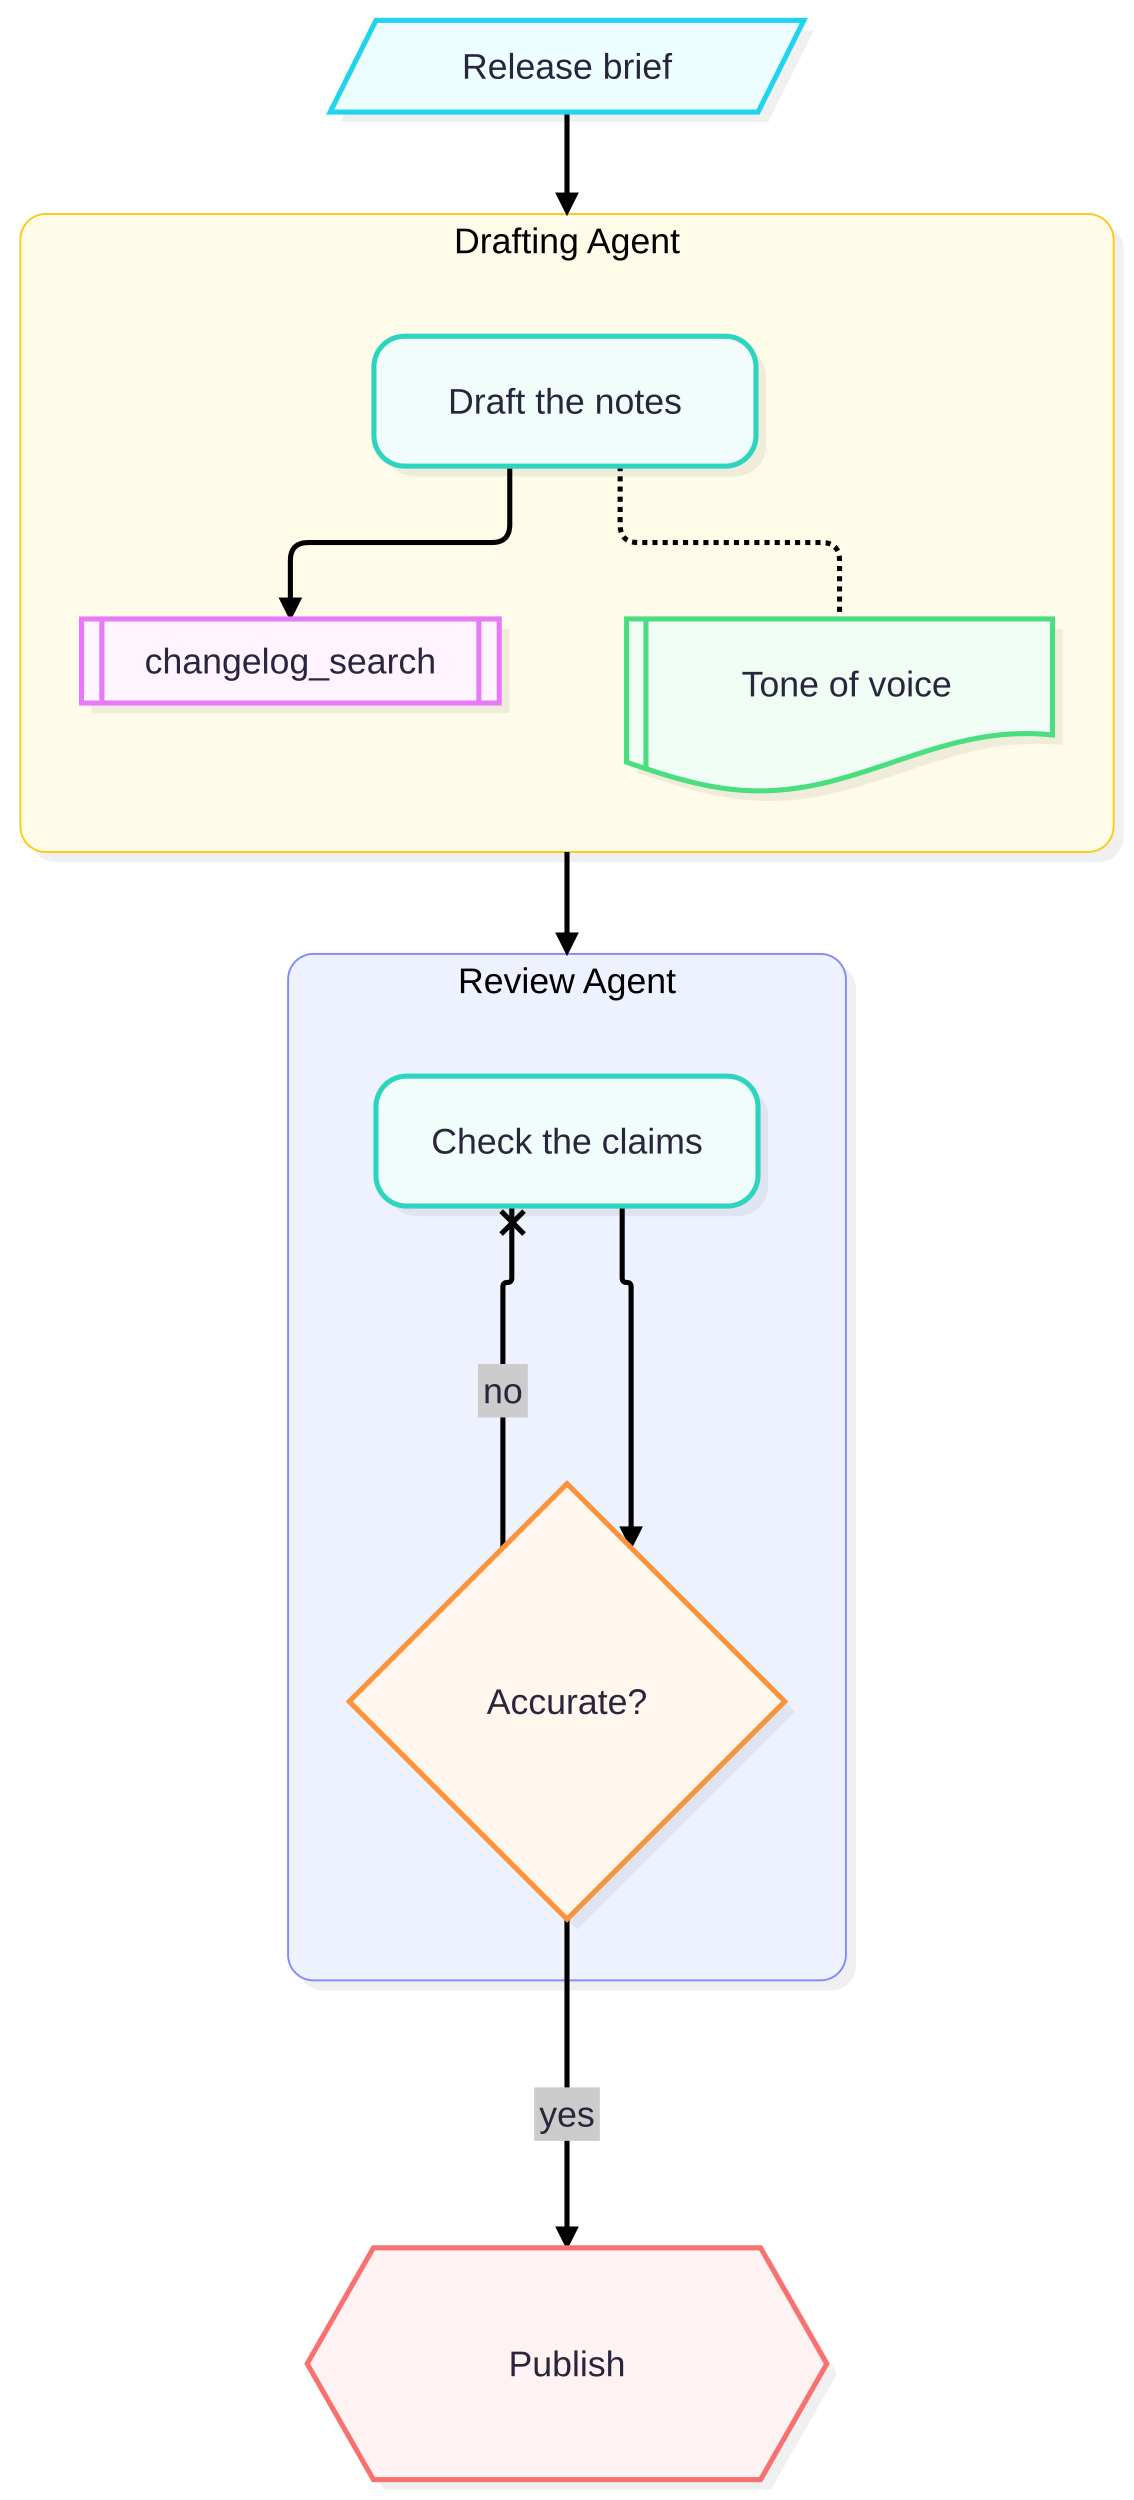
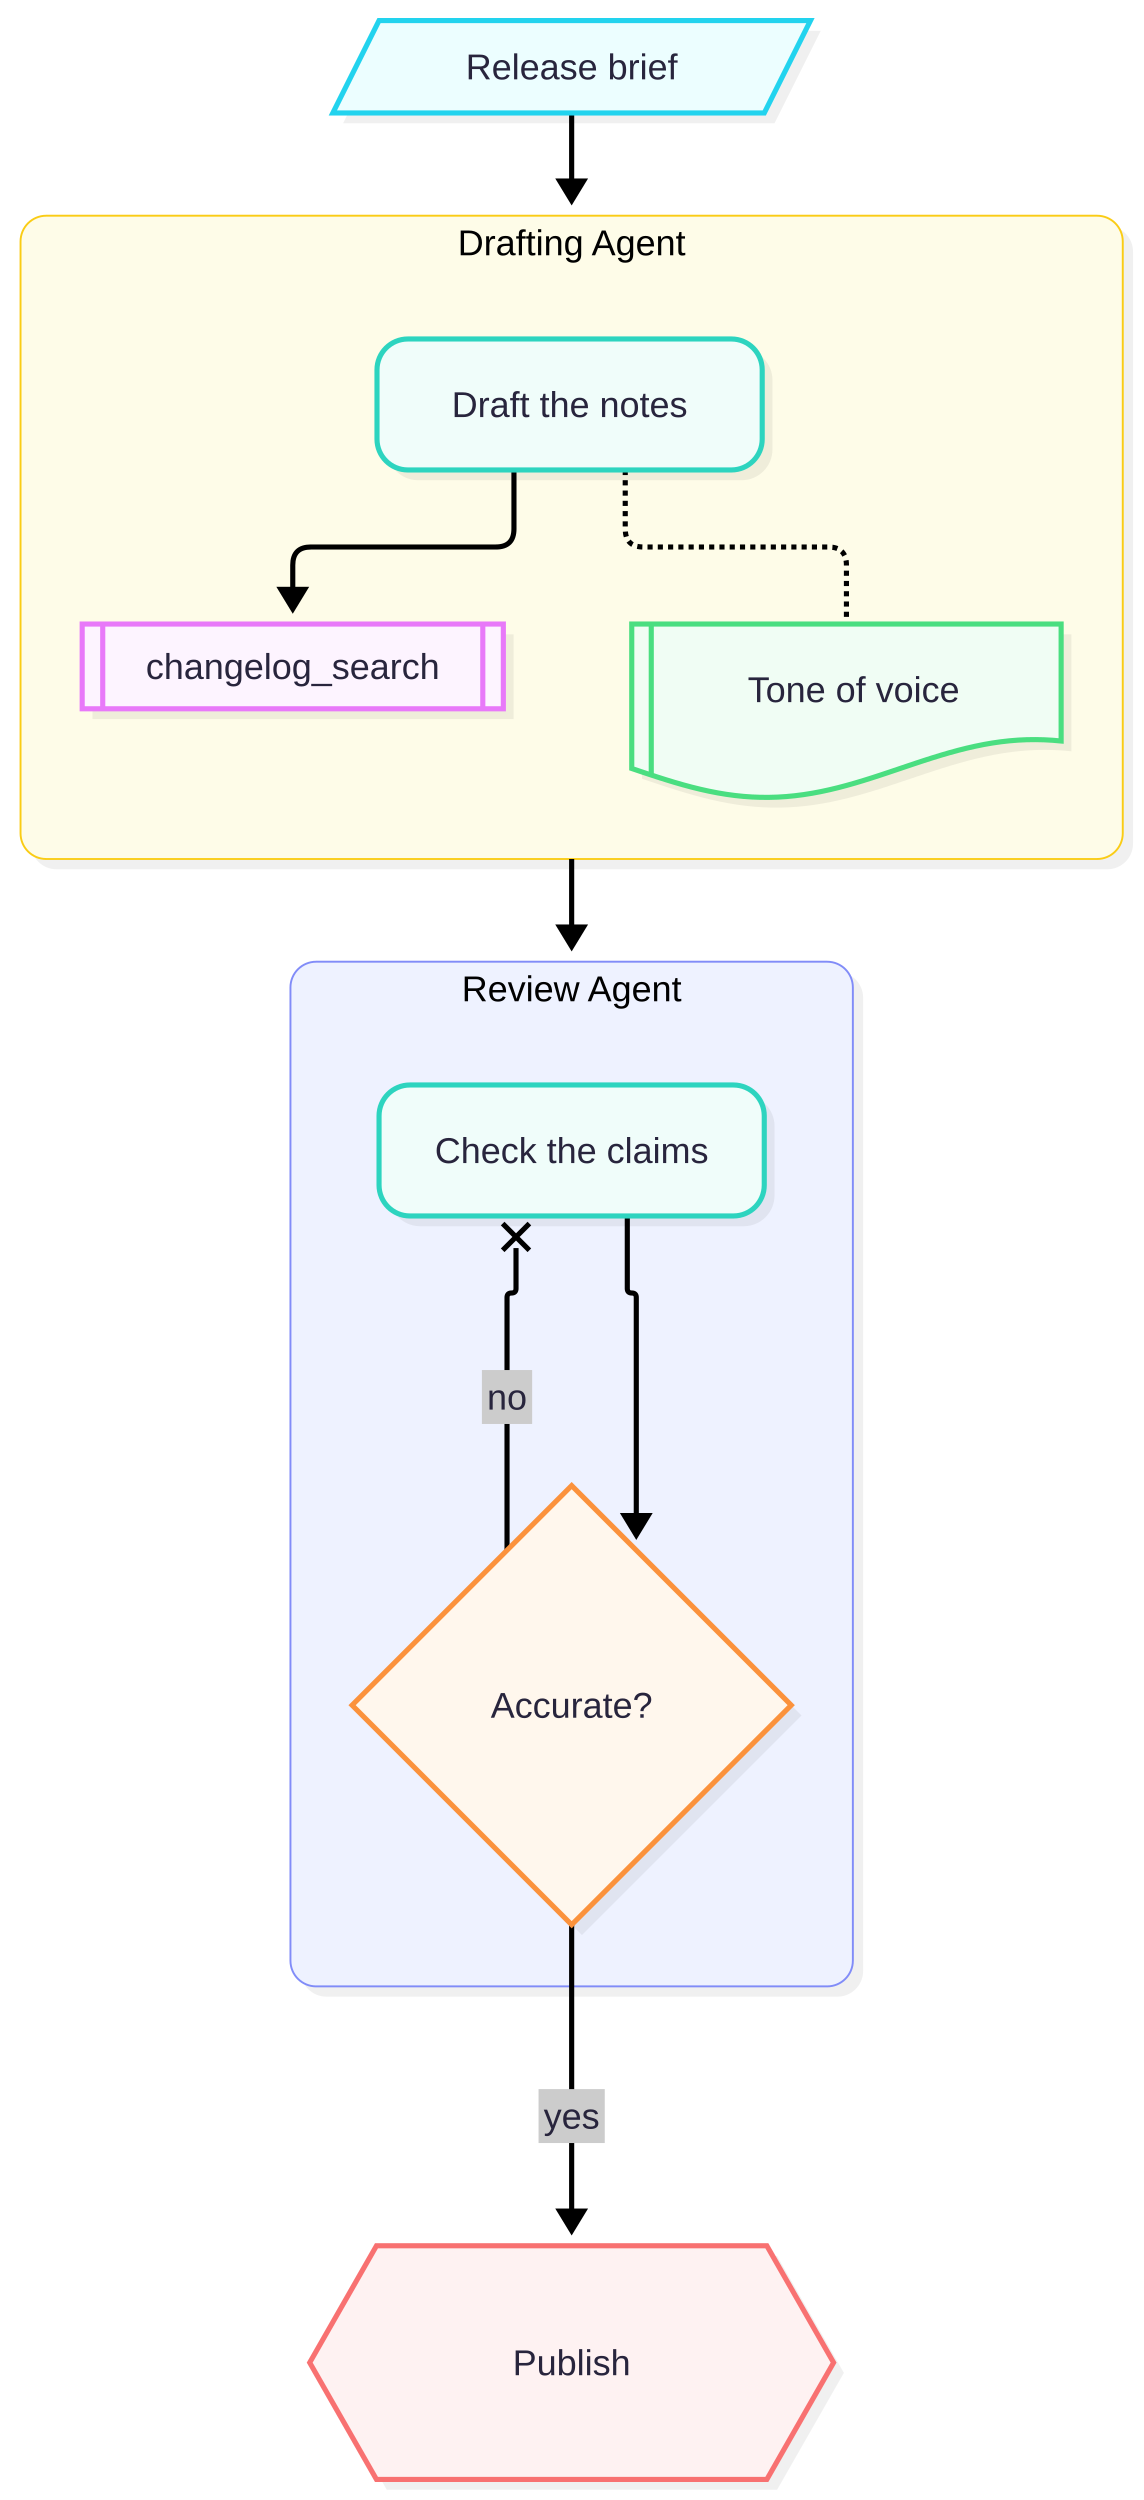
- <svg xmlns="http://www.w3.org/2000/svg" id="my-svg" width="100%" class="agentflow" style="max-width: 445.2px; background-color: white;" viewBox="-8 -8 445.2 981.492" role="graphics-document document" aria-roledescription="agentflow">
+ <svg xmlns="http://www.w3.org/2000/svg" id="my-svg" width="100%" class="agentflow" style="max-width: 445.2px; background-color: white;" viewBox="-8 -8 445.2 973.492" role="graphics-document document" aria-roledescription="agentflow">
  <style>#my-svg{font-family:"Recursive Variable", arial, sans-serif;font-size:16px;}#my-svg text{font-family:"Recursive Variable", arial, sans-serif;}</style>
  <g>
    <g class="clusters">
      <g id="cluster-writer" class="cluster">
        <rect class="drop-shadow" x="4" y="80" width="429.2" height="250.492" rx="10" ry="10" fill="#000000" stroke="none" opacity="0.06" />
        <rect x="0" y="76" width="429.2" height="250.492" rx="10" ry="10" fill="#FEFCE8" stroke="#FACC15" stroke-width="0.75" />
        <text class="cluster-label" x="214.6" y="91.4" text-anchor="middle" font-size="14" fill="#000000">Drafting Agent</text>
      </g>
      <g id="cluster-reviewer" class="cluster">
-         <rect class="drop-shadow" x="109.1" y="370.492" width="219" height="403" rx="10" ry="10" fill="#000000" stroke="none" opacity="0.06" />
-         <rect x="105.1" y="366.492" width="219" height="403" rx="10" ry="10" fill="#EEF2FF" stroke="#818CF8" stroke-width="0.75" />
+         <rect class="drop-shadow" x="109.1" y="370.492" width="219" height="399" rx="10" ry="10" fill="#000000" stroke="none" opacity="0.06" />
+         <rect x="105.1" y="366.492" width="219" height="399" rx="10" ry="10" fill="#EEF2FF" stroke="#818CF8" stroke-width="0.75" />
        <text class="cluster-label" x="214.6" y="381.892" text-anchor="middle" font-size="14" fill="#000000">Review Agent</text>
      </g>
    </g>
    <g class="edgePaths">
      <g id="L-draft-lookup-0" class="edgePath">
-         <path class="flowchart-link LS-draft LE-lookup" d="M192.133,175L192.133,197.929C192.133,202.643,189.776,205,185.062,205L113.071,205C108.357,205,106,207.357,106,212.071L106,231" fill="none" stroke="#000000" stroke-width="2" />
-         <path class="marker" d="M110,227L106,235L102,227Z" fill="#000000" stroke="#000000" stroke-width="0.8" />
+         <path class="flowchart-link LS-draft LE-lookup" d="M192.133,175L192.133,197.929C192.133,202.643,189.776,205,185.062,205L113.071,205C108.357,205,106,207.357,106,212.071L106,227" fill="none" stroke="#000000" stroke-width="2" />
+         <path class="marker" d="M112.391,220.5L106,231L99.609,220.5Z" fill="#000000" stroke="#000000" stroke-width="0" />
      </g>
      <g id="L-draft-guide-1" class="edgePath">
        <path class="flowchart-link LS-draft LE-guide" d="M235.467,175L235.467,197.929C235.467,202.643,237.824,205,242.538,205L314.529,205C319.243,205,321.6,207.357,321.6,212.071L321.6,235" fill="none" stroke="#000000" stroke-width="2" stroke-dasharray="2" />
      </g>
      <g id="L-check-ok-2" class="edgePath">
-         <path class="flowchart-link LS-check LE-ok" d="M236.267,465.492L236.267,493.742C236.267,494.909,236.85,495.492,238.017,495.492L238.017,495.492C239.183,495.492,239.767,496.075,239.767,497.242L239.767,595.659" fill="none" stroke="#000000" stroke-width="2" />
-         <path class="marker" d="M243.767,591.659L239.767,599.659L235.767,591.659Z" fill="#000000" stroke="#000000" stroke-width="0.8" />
+         <path class="flowchart-link LS-check LE-ok" d="M236.267,465.492L236.267,493.742C236.267,494.909,236.85,495.492,238.017,495.492L238.017,495.492C239.183,495.492,239.767,496.075,239.767,497.242L239.767,587.659" fill="none" stroke="#000000" stroke-width="2" />
+         <path class="marker" d="M246.158,581.159L239.767,591.659L233.375,581.159Z" fill="#000000" stroke="#000000" stroke-width="0" />
      </g>
      <g id="L-brief-writer-3" class="edgePath">
-         <path class="flowchart-link LS-brief LE-writer" d="M214.6,36L214.6,72" fill="none" stroke="#000000" stroke-width="2" />
-         <path class="marker" d="M218.6,68L214.6,76L210.6,68Z" fill="#000000" stroke="#000000" stroke-width="0.8" />
+         <path class="flowchart-link LS-brief LE-writer" d="M214.6,36L214.6,68" fill="none" stroke="#000000" stroke-width="2" />
+         <path class="marker" d="M220.991,61.5L214.6,72L208.209,61.5Z" fill="#000000" stroke="#000000" stroke-width="0" />
      </g>
      <g id="L-writer-reviewer-4" class="edgePath">
-         <path class="flowchart-link LS-writer LE-reviewer" d="M214.6,326.492L214.6,362.492" fill="none" stroke="#000000" stroke-width="2" />
-         <path class="marker" d="M218.6,358.492L214.6,366.492L210.6,358.492Z" fill="#000000" stroke="#000000" stroke-width="0.8" />
+         <path class="flowchart-link LS-writer LE-reviewer" d="M214.6,326.492L214.6,358.492" fill="none" stroke="#000000" stroke-width="2" />
+         <path class="marker" d="M220.991,351.992L214.6,362.492L208.209,351.992Z" fill="#000000" stroke="#000000" stroke-width="0" />
      </g>
      <g id="L-ok-publish-5" class="edgePath">
-         <path class="flowchart-link LS-ok LE-publish" d="M214.6,745.492L214.6,870.492" fill="none" stroke="#000000" stroke-width="2" />
-         <path class="marker" d="M218.6,866.492L214.6,874.492L210.6,866.492Z" fill="#000000" stroke="#000000" stroke-width="0.8" />
+         <path class="flowchart-link LS-ok LE-publish" d="M214.6,741.492L214.6,858.492" fill="none" stroke="#000000" stroke-width="2" />
+         <path class="marker" d="M220.991,851.992L214.6,862.492L208.209,851.992Z" fill="#000000" stroke="#000000" stroke-width="0" />
      </g>
      <g id="L-ok-check-6" class="edgePath">
-         <path class="flowchart-link LS-ok LE-check" d="M189.433,599.659L189.433,497.242C189.433,496.075,190.017,495.492,191.183,495.492L191.183,495.492C192.35,495.492,192.933,494.909,192.933,493.742L192.933,465.492" fill="none" stroke="#000000" stroke-width="2" />
-         <path class="marker" d="M188.733,476.492L197.733,467.492M188.733,467.492L197.733,476.492" fill="none" stroke="#000000" stroke-width="2" />
+         <path class="flowchart-link LS-ok LE-check" d="M189.433,595.659L189.433,497.242C189.433,496.075,190.017,495.492,191.183,495.492L191.183,495.492C192.35,495.492,192.933,494.909,192.933,493.742L192.933,477.992" fill="none" stroke="#000000" stroke-width="2" />
+         <path class="marker" d="M187.733,478.852L198.133,468.452M198.133,478.852L187.733,468.452" fill="none" stroke="#000000" stroke-width="2" />
      </g>
    </g>
    <g class="edgeLabels">
      <g class="edgeLabel">
-         <rect x="201.708" y="811.492" width="25.784" height="21" fill="#cccccc" stroke="none" />
-         <text x="214.6" y="826.892" text-anchor="middle" font-size="14" fill="#28253D">yes</text>
+         <rect x="201.708" y="805.492" width="25.784" height="21" fill="#cccccc" stroke="none" />
+         <text x="214.6" y="820.892" text-anchor="middle" font-size="14" fill="#28253D">yes</text>
      </g>
      <g class="edgeLabel">
-         <rect x="179.649" y="527.492" width="19.568" height="21" fill="#cccccc" stroke="none" />
-         <text x="189.433" y="542.892" text-anchor="middle" font-size="14" fill="#28253D">no</text>
+         <rect x="179.649" y="525.492" width="19.568" height="21" fill="#cccccc" stroke="none" />
+         <text x="189.433" y="540.892" text-anchor="middle" font-size="14" fill="#28253D">no</text>
      </g>
    </g>
    <g class="nodes">
      <g id="agentflow-brief-0" class="node default af-kind-input">
        <path class="drop-shadow" d="M143.6,4L311.6,4L293.6,40L125.6,40Z" fill="#000000" stroke="none" opacity="0.06" />
        <path class="label-container" d="M139.6,0L307.6,0L289.6,36L121.6,36Z" fill="#ECFEFF" stroke="#22D3EE" stroke-width="2" />
        <text class="nodeLabel" x="214.6" y="22.9" text-anchor="middle" font-size="14" fill="#28253D">Release brief</text>
      </g>
      <g id="agentflow-draft-1" class="node default af-kind-task">
        <rect class="drop-shadow" x="142.8" y="128" width="150" height="51" rx="12" ry="12" fill="#000000" stroke="none" opacity="0.06" />
        <rect class="basic label-container" x="138.8" y="124" width="150" height="51" rx="12" ry="12" fill="#F0FDFA" stroke="#2DD4BF" stroke-width="2" />
        <text class="nodeLabel" x="213.8" y="154.4" text-anchor="middle" font-size="14" fill="#28253D">Draft the notes</text>
      </g>
      <g id="agentflow-lookup-2" class="node default af-kind-tool">
        <rect class="drop-shadow" x="28" y="239" width="164" height="33" fill="#000000" stroke="none" opacity="0.06" />
        <rect class="basic label-container" x="24" y="235" width="164" height="33" fill="#FDF4FF" stroke="#E879F9" stroke-width="2" />
        <path d="M32,235L32,268" fill="none" stroke="#E879F9" stroke-width="2" />
        <path d="M180,235L180,268" fill="none" stroke="#E879F9" stroke-width="2" />
        <text class="nodeLabel" x="106" y="256.4" text-anchor="middle" font-size="14" fill="#28253D">changelog_search</text>
      </g>
      <g id="agentflow-guide-3" class="node default af-kind-refdoc">
        <path class="drop-shadow" d="M242,238.996L242,295.246L242,295.246L245.344,296.375L248.688,297.493L252.032,298.588L255.376,299.649L258.72,300.666L262.064,301.628L265.408,302.525L268.752,303.349L272.096,304.092L275.44,304.745L278.784,305.302L282.128,305.757L285.472,306.107L288.816,306.346L292.16,306.474L295.504,306.488L298.848,306.389L302.192,306.177L305.536,305.855L308.88,305.425L312.224,304.893L315.568,304.264L318.912,303.543L322.256,302.739L325.6,301.859L328.944,300.912L332.288,299.908L335.632,298.857L338.976,297.769L342.32,296.656L345.664,295.529L349.008,294.399L352.352,293.277L355.696,292.175L359.04,291.105L362.384,290.076L365.728,289.099L369.072,288.184L372.416,287.341L375.76,286.578L379.104,285.902L382.448,285.32L385.792,284.839L389.136,284.463L392.48,284.195L395.824,284.04L399.168,283.997L402.512,284.068L405.856,284.252L409.2,284.547L409.2,238.996L242,238.996L249.6,238.996L249.6,298.059L249.6,238.996Z" fill="#000000" stroke="none" opacity="0.06" />
        <path class="label-container" d="M238,234.996L238,291.246L238,291.246L241.344,292.375L244.688,293.493L248.032,294.588L251.376,295.649L254.72,296.666L258.064,297.628L261.408,298.525L264.752,299.349L268.096,300.092L271.44,300.745L274.784,301.302L278.128,301.757L281.472,302.107L284.816,302.346L288.16,302.474L291.504,302.488L294.848,302.389L298.192,302.177L301.536,301.855L304.88,301.425L308.224,300.893L311.568,300.264L314.912,299.543L318.256,298.739L321.6,297.859L324.944,296.912L328.288,295.908L331.632,294.857L334.976,293.769L338.32,292.656L341.664,291.529L345.008,290.399L348.352,289.277L351.696,288.175L355.04,287.105L358.384,286.076L361.728,285.099L365.072,284.184L368.416,283.341L371.76,282.578L375.104,281.902L378.448,281.32L381.792,280.839L385.136,280.463L388.48,280.195L391.824,280.04L395.168,279.997L398.512,280.068L401.856,280.252L405.2,280.547L405.2,234.996L238,234.996L245.6,234.996L245.6,294.059L245.6,234.996Z" fill="#F0FDF4" stroke="#4ADE80" stroke-width="2" />
        <text class="nodeLabel" x="324.4" y="265.396" text-anchor="middle" font-size="14" fill="#28253D">Tone of voice</text>
      </g>
      <g id="agentflow-check-4" class="node default af-kind-task">
        <rect class="drop-shadow" x="143.6" y="418.492" width="150" height="51" rx="12" ry="12" fill="#000000" stroke="none" opacity="0.06" />
        <rect class="basic label-container" x="139.6" y="414.492" width="150" height="51" rx="12" ry="12" fill="#F0FDFA" stroke="#2DD4BF" stroke-width="2" />
        <text class="nodeLabel" x="214.6" y="444.892" text-anchor="middle" font-size="14" fill="#28253D">Check the claims</text>
      </g>
      <g id="agentflow-ok-5" class="node default af-kind-decision">
-         <path class="drop-shadow" d="M218.6,578.492L304.1,663.992L218.6,749.492L133.1,663.992Z" fill="#000000" stroke="none" opacity="0.06" />
-         <path class="label-container" d="M214.6,574.492L300.1,659.992L214.6,745.492L129.1,659.992Z" fill="#FFF7ED" stroke="#FB923C" stroke-width="2" />
-         <text class="nodeLabel" x="214.6" y="664.892" text-anchor="middle" font-size="14" fill="#28253D">Accurate?</text>
+         <path class="drop-shadow" d="M218.6,574.492L304.1,659.992L218.6,745.492L133.1,659.992Z" fill="#000000" stroke="none" opacity="0.06" />
+         <path class="label-container" d="M214.6,570.492L300.1,655.992L214.6,741.492L129.1,655.992Z" fill="#FFF7ED" stroke="#FB923C" stroke-width="2" />
+         <text class="nodeLabel" x="214.6" y="660.892" text-anchor="middle" font-size="14" fill="#28253D">Accurate?</text>
      </g>
      <g id="agentflow-publish-6" class="node default af-kind-action">
-         <path class="drop-shadow" d="M142.6,878.492L294.6,878.492L320.6,923.992L294.6,969.492L142.6,969.492L116.6,923.992Z" fill="#000000" stroke="none" opacity="0.06" />
-         <path class="label-container" d="M138.6,874.492L290.6,874.492L316.6,919.992L290.6,965.492L138.6,965.492L112.6,919.992Z" fill="#FEF2F2" stroke="#F87171" stroke-width="2" />
-         <text class="nodeLabel" x="214.6" y="924.892" text-anchor="middle" font-size="14" fill="#28253D">Publish</text>
+         <path class="drop-shadow" d="M142.6,870.492L294.6,870.492L320.6,915.992L294.6,961.492L142.6,961.492L116.6,915.992Z" fill="#000000" stroke="none" opacity="0.06" />
+         <path class="label-container" d="M138.6,866.492L290.6,866.492L316.6,911.992L290.6,957.492L138.6,957.492L112.6,911.992Z" fill="#FEF2F2" stroke="#F87171" stroke-width="2" />
+         <text class="nodeLabel" x="214.6" y="916.892" text-anchor="middle" font-size="14" fill="#28253D">Publish</text>
      </g>
    </g>
  </g>
</svg>
